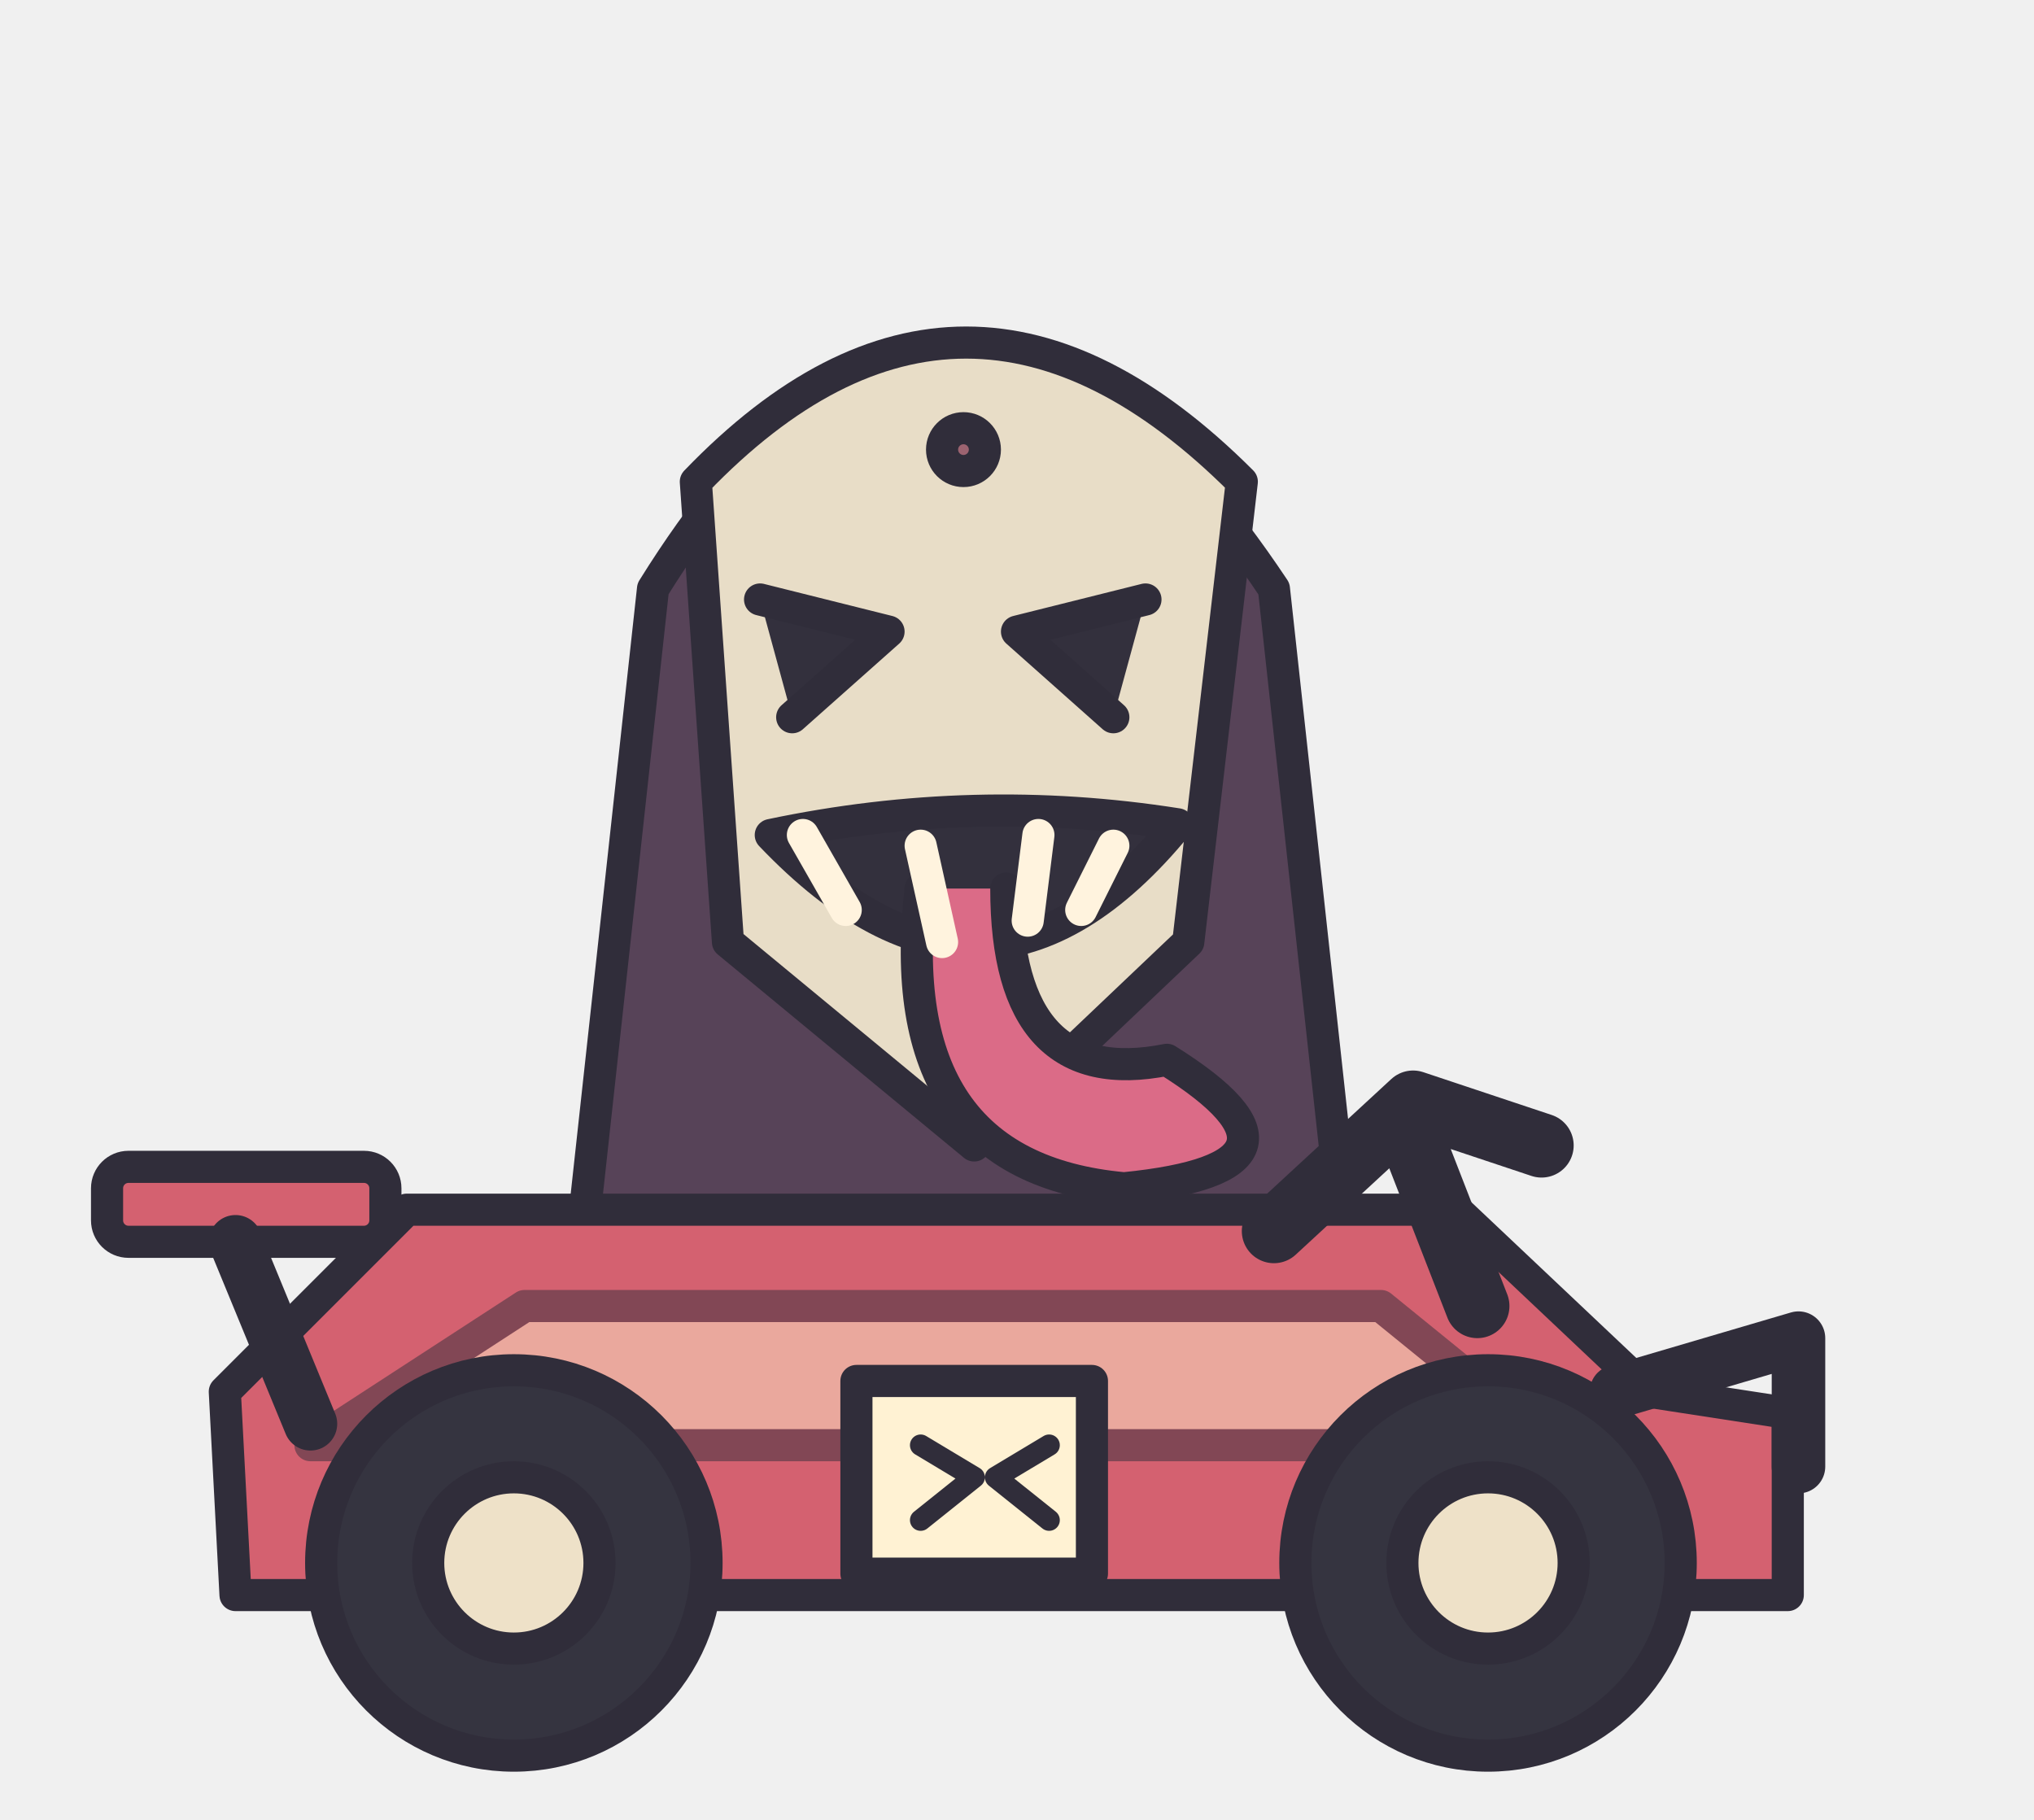
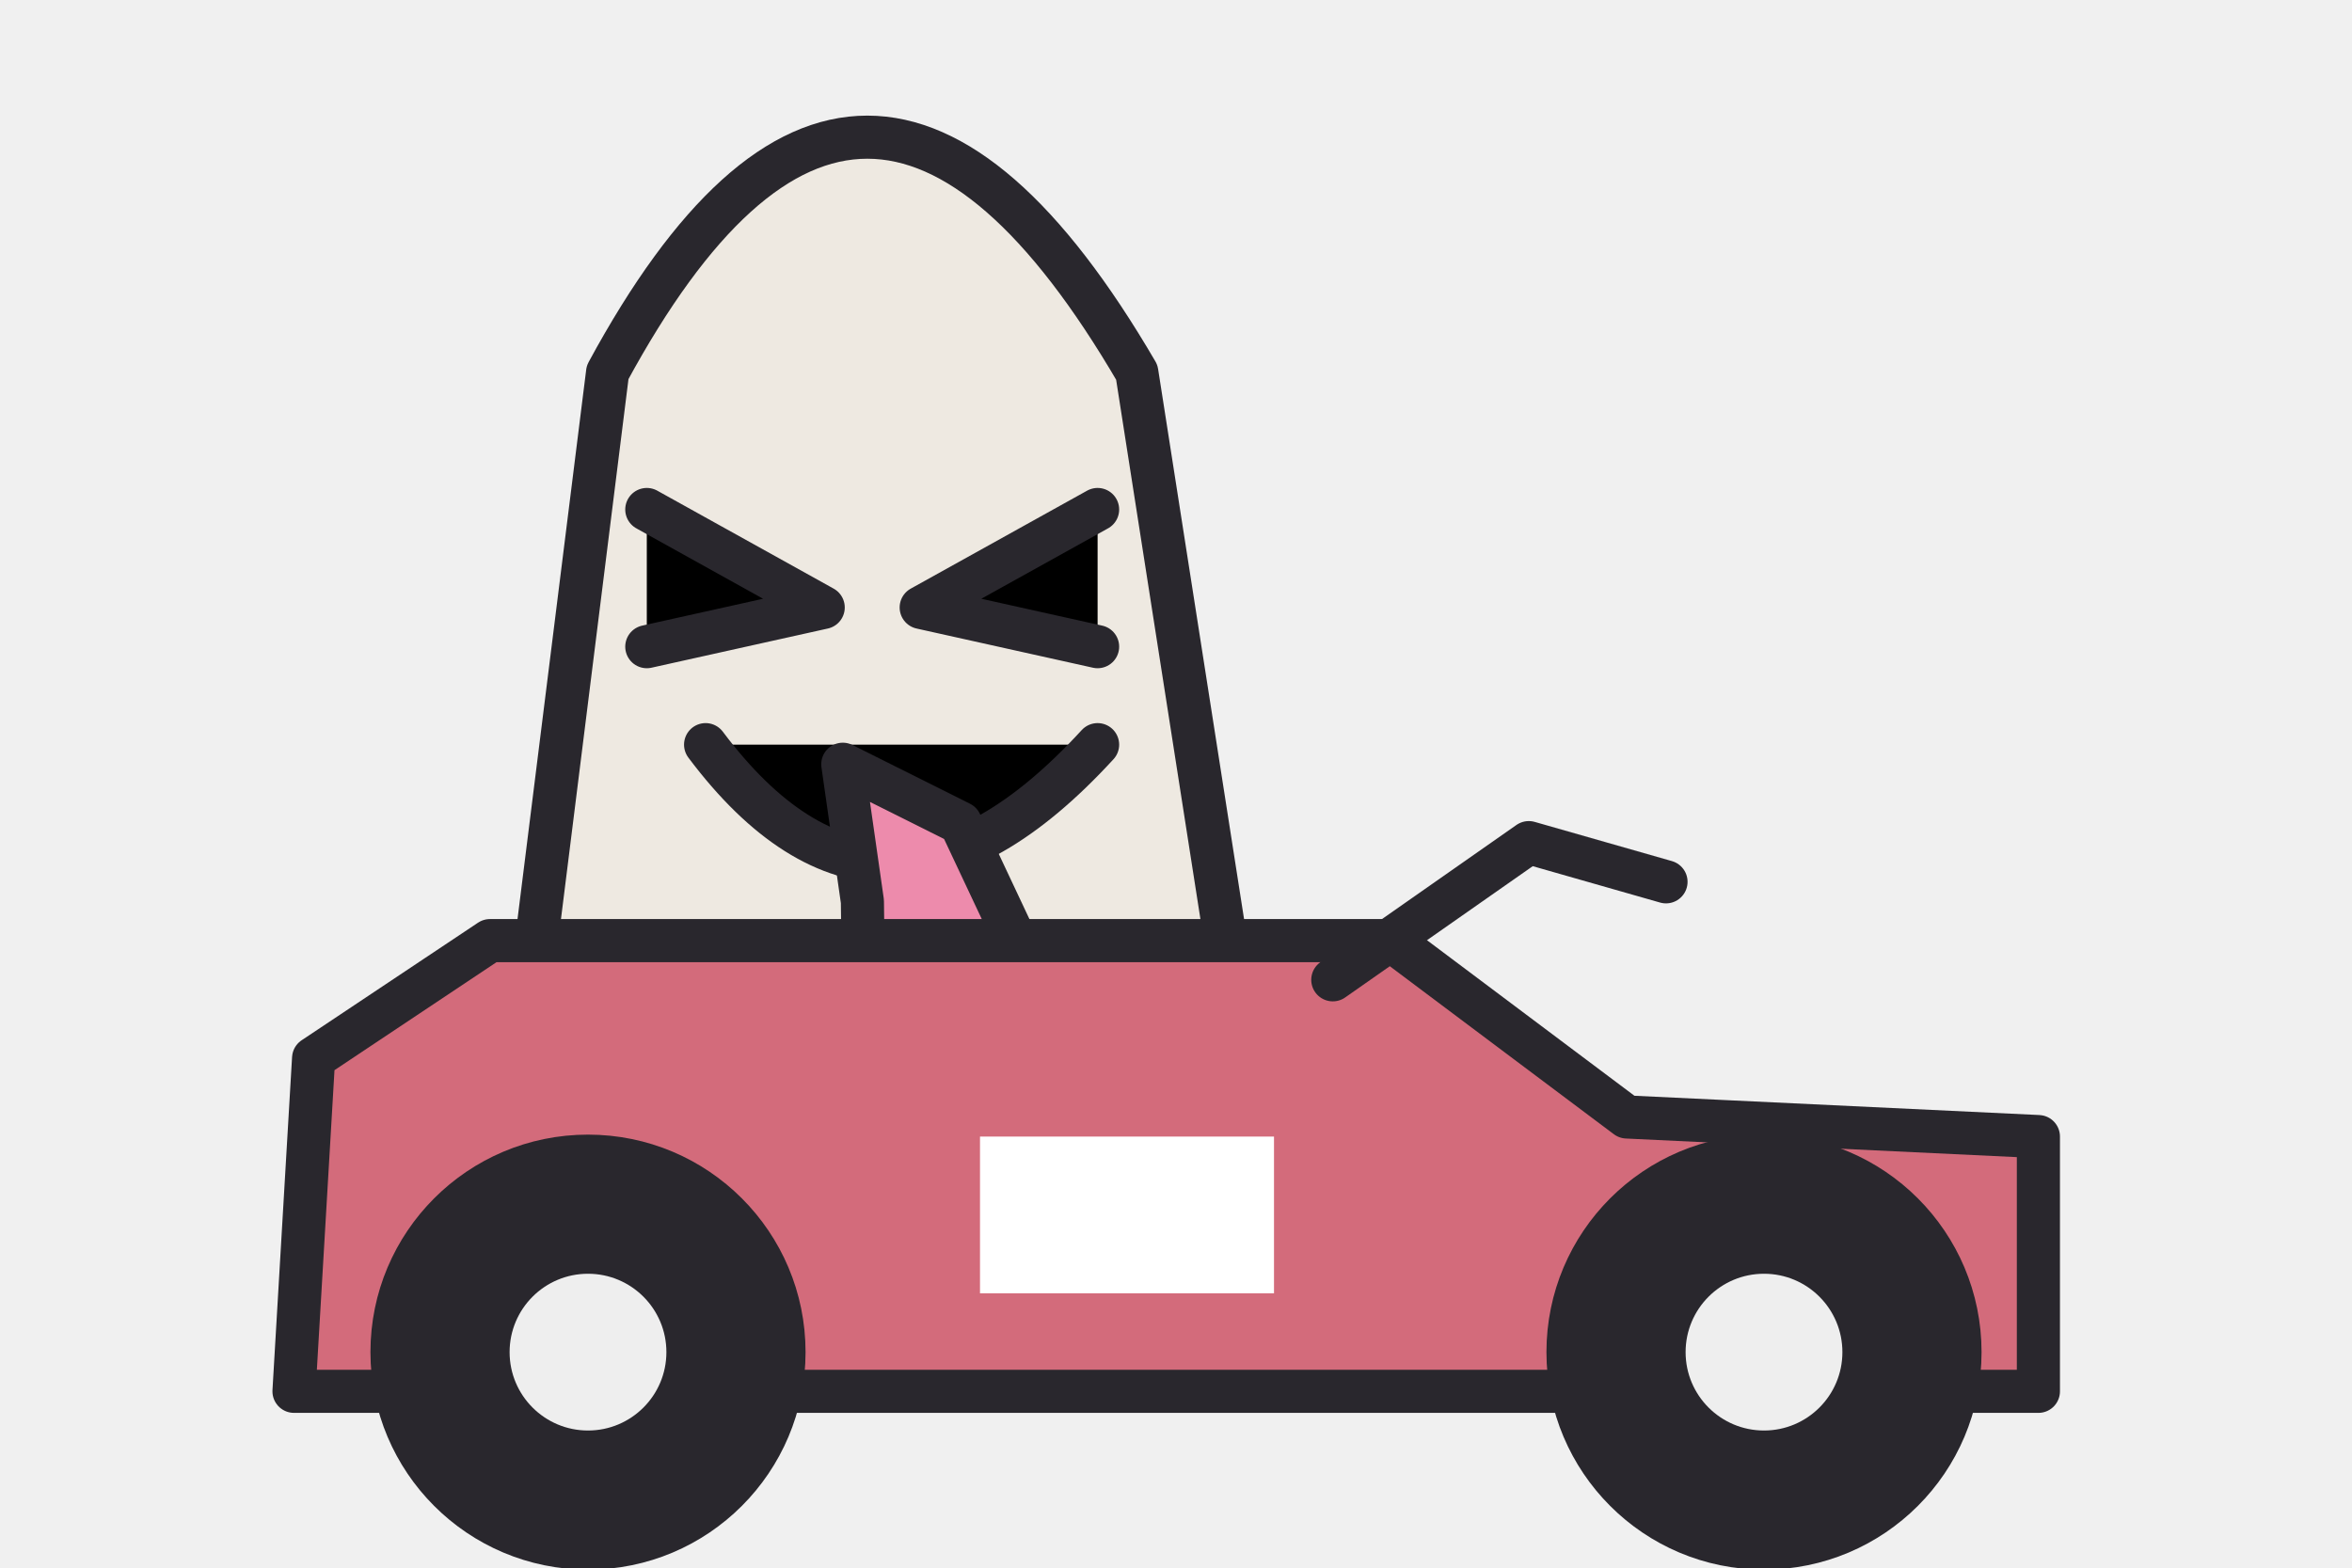
- <svg xmlns="http://www.w3.org/2000/svg" viewBox="0 0 190 170" role="img" aria-labelledby="title">
-   <g stroke="#302d3a" stroke-width="3" stroke-linejoin="round" stroke-linecap="round">
-     <path d="m54 119 7-64Q89 10 119 55l7 64" fill="#574358" />
-     <path d="M65 45q25-26 51 0l-5 43-20 19-23-19Z" fill="#e8ddc7" />
-     <path d="m71 56 12 3-9 8m33-11-12 3 9 8" fill="#33303d" />
-     <path d="M72 78q20 21 38-1-19-3-38 1" fill="#33303d" />
-     <path d="M86 83q-3 26 19 28 20-2 4-12-15 3-15-16" fill="#db6b87" />
-     <path d="m75 78 4 7m7-6 2 9m9-10-1 8m8-7-3 6" stroke="#fff3de" stroke-width="3" />
-     <circle cx="90" cy="42" r="2" fill="#9c6370" />
-     <path d="m21 130 17-17h98l18 17 13 2v17H22Z" fill="#d46170" />
-     <path d="m29 135 20-13h80l16 13Z" fill="#fff0c9" opacity=".5" />
-     <path d="m119 115 13-12 12 4m-13-3 7 18" fill="none" stroke-width="6" />
-     <path d="m151 130 17-5v12" fill="none" stroke-width="5" />
-     <rect x="10" y="109" width="26" height="7" rx="2" fill="#d46170" />
-     <path d="m22 116 7 17" stroke-width="5" />
-     <circle cx="48" cy="146" r="18" fill="#353440" />
-     <circle cx="48" cy="146" r="8" fill="#eee1c8" />
-     <circle cx="139" cy="146" r="18" fill="#353440" />
-     <circle cx="139" cy="146" r="8" fill="#eee1c8" />
-     <path d="m80 129h22v18H80Z" fill="#fff2d3" />
-     <path d="m86 135 5 3-5 4m12-7-5 3 5 4" fill="none" stroke-width="2" />
+ <svg xmlns="http://www.w3.org/2000/svg" viewBox="0 0 120 80" role="img" aria-labelledby="title">
+   <g stroke="#29272d" stroke-width="2.2" stroke-linejoin="round" stroke-linecap="round">
+     <path d="m27 51 4-32Q44-5 58 19l5 32" fill="#eee9e1" />
+     <path d="m33 26 9 5-9 2m23-7-9 5 9 2m-20 5q9 12 20 0" />
+     <path d="m43 39 6 3 8 17q-13 4-13-13Z" fill="#ed8bac" />
+     <path d="m16 54 9-6h46l12 9 21 1v13H15Z" fill="#d36b7b" />
+     <path d="m68 50 10-7 7 2" fill="none" />
+     <circle cx="30" cy="69" r="10" fill="#29272d" />
+     <circle cx="90" cy="69" r="10" fill="#29272d" />
+     <circle cx="30" cy="69" r="4" fill="#eee" stroke="none" />
+     <circle cx="90" cy="69" r="4" fill="#eee" stroke="none" />
+     <path d="M50 58h15v8H50Z" fill="white" stroke="none" />
  </g>
</svg>
